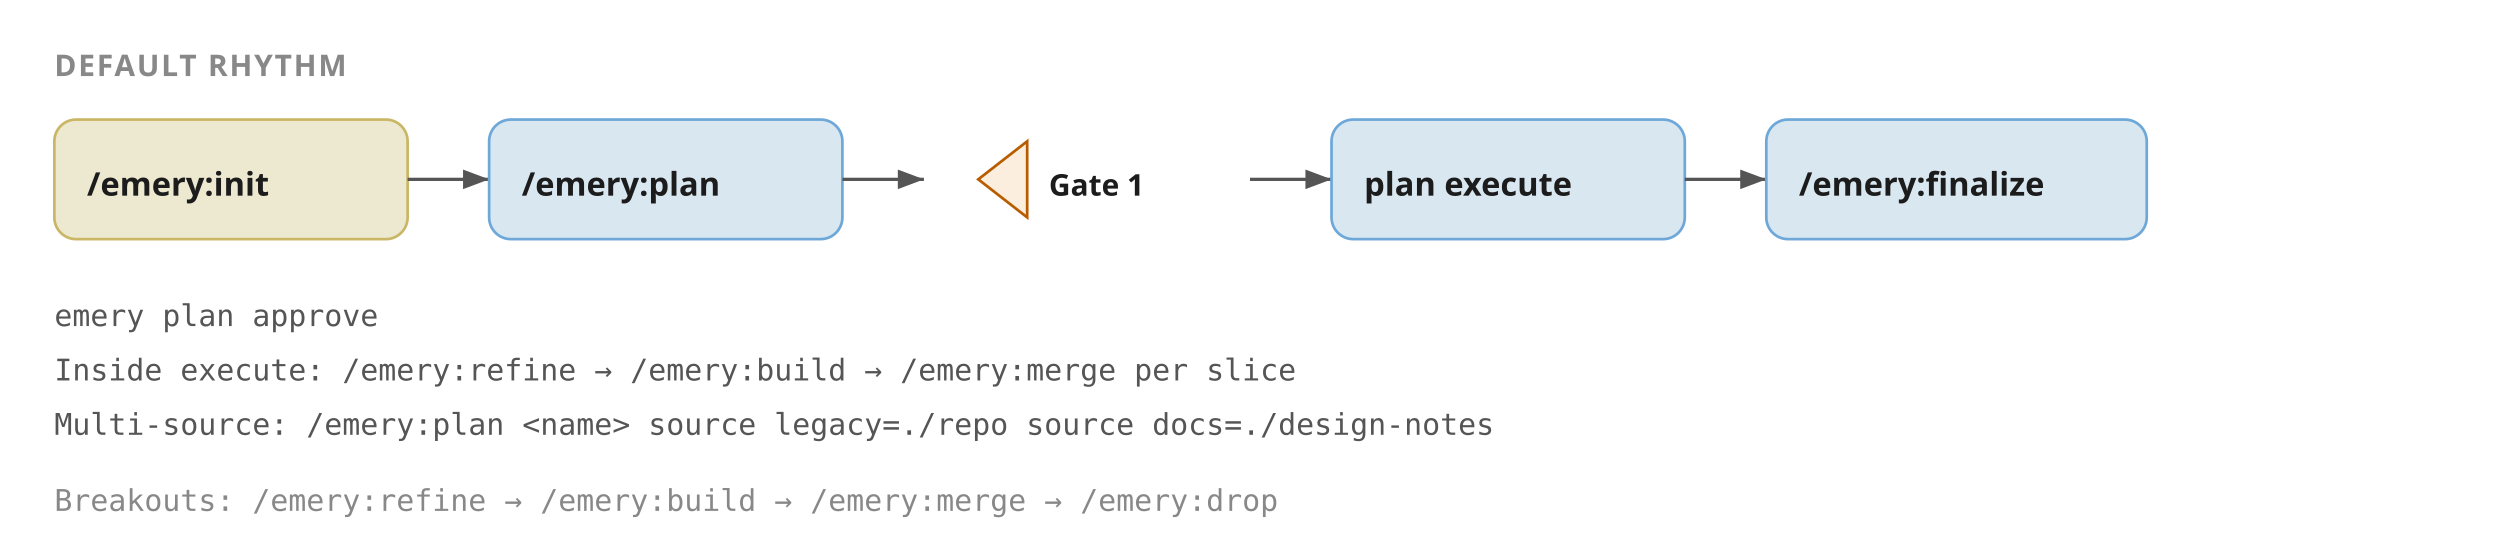
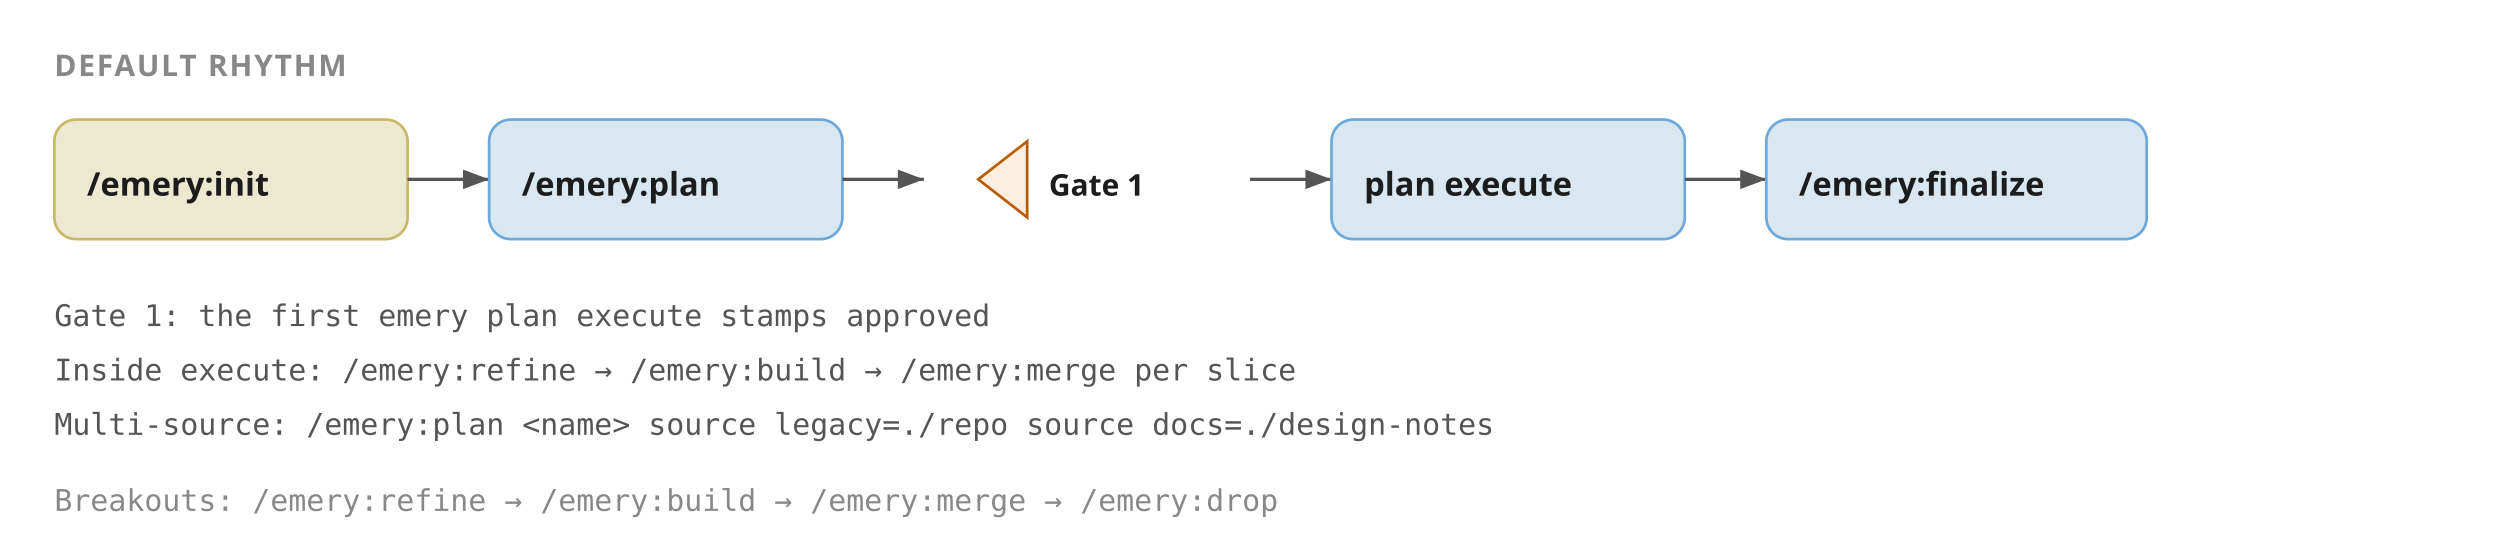
<svg xmlns="http://www.w3.org/2000/svg" viewBox="0 0 920 200" role="img" aria-label="Emery default workflow quick reference from init through finalize">
  <defs>
    <marker id="arr" markerWidth="10" markerHeight="10" refX="8" refY="3" orient="auto">
      <path d="M0,0 L0,6 L8,3 z" fill="#555" />
    </marker>
  </defs>
  <text x="20" y="28" font-family="ui-sans-serif, system-ui, sans-serif" font-size="11" font-weight="600" fill="#888" letter-spacing="0.06em">DEFAULT RHYTHM</text>
  <rect x="20" y="44" width="130" height="44" rx="8" fill="#ede9d0" stroke="#c9b766" />
  <text x="32" y="72" font-family="ui-sans-serif, system-ui, sans-serif" font-size="12" font-weight="600" fill="#1c1c1c">/emery:init</text>
  <path d="M150 66 L180 66" stroke="#555" stroke-width="1.2" fill="none" marker-end="url(#arr)" />
  <rect x="180" y="44" width="130" height="44" rx="8" fill="#d9e7f1" stroke="#6ea8d8" />
  <text x="192" y="72" font-family="ui-sans-serif, system-ui, sans-serif" font-size="12" font-weight="600" fill="#1c1c1c">/emery:plan</text>
  <path d="M310 66 L340 66" stroke="#555" stroke-width="1.2" fill="none" marker-end="url(#arr)" />
  <polygon points="360,66 378,52 378,80" fill="#fbeede" stroke="#b85c00" />
  <text x="386" y="72" font-family="ui-sans-serif, system-ui, sans-serif" font-size="11" font-weight="600" fill="#1c1c1c">Gate 1</text>
  <path d="M460 66 L490 66" stroke="#555" stroke-width="1.2" fill="none" marker-end="url(#arr)" />
  <rect x="490" y="44" width="130" height="44" rx="8" fill="#d9e7f1" stroke="#6ea8d8" />
  <text x="502" y="72" font-family="ui-sans-serif, system-ui, sans-serif" font-size="12" font-weight="600" fill="#1c1c1c">plan execute</text>
  <path d="M620 66 L650 66" stroke="#555" stroke-width="1.2" fill="none" marker-end="url(#arr)" />
  <rect x="650" y="44" width="140" height="44" rx="8" fill="#d9e7f1" stroke="#6ea8d8" />
  <text x="662" y="72" font-family="ui-sans-serif, system-ui, sans-serif" font-size="12" font-weight="600" fill="#1c1c1c">/emery:finalize</text>
-   <text x="20" y="120" font-family="ui-monospace, monospace" font-size="11" fill="#555">emery plan approve</text>
+   <text x="20" y="120" font-family="ui-monospace, monospace" font-size="11" fill="#555">Gate 1: the first emery plan execute stamps approved</text>
  <text x="20" y="140" font-family="ui-monospace, monospace" font-size="11" fill="#555">Inside execute: /emery:refine → /emery:build → /emery:merge per slice</text>
  <text x="20" y="160" font-family="ui-monospace, monospace" font-size="11" fill="#555">Multi-source: /emery:plan &lt;name&gt; source legacy=./repo source docs=./design-notes</text>
  <text x="20" y="188" font-family="ui-monospace, monospace" font-size="11" fill="#888">Breakouts: /emery:refine → /emery:build → /emery:merge → /emery:drop</text>
</svg>
